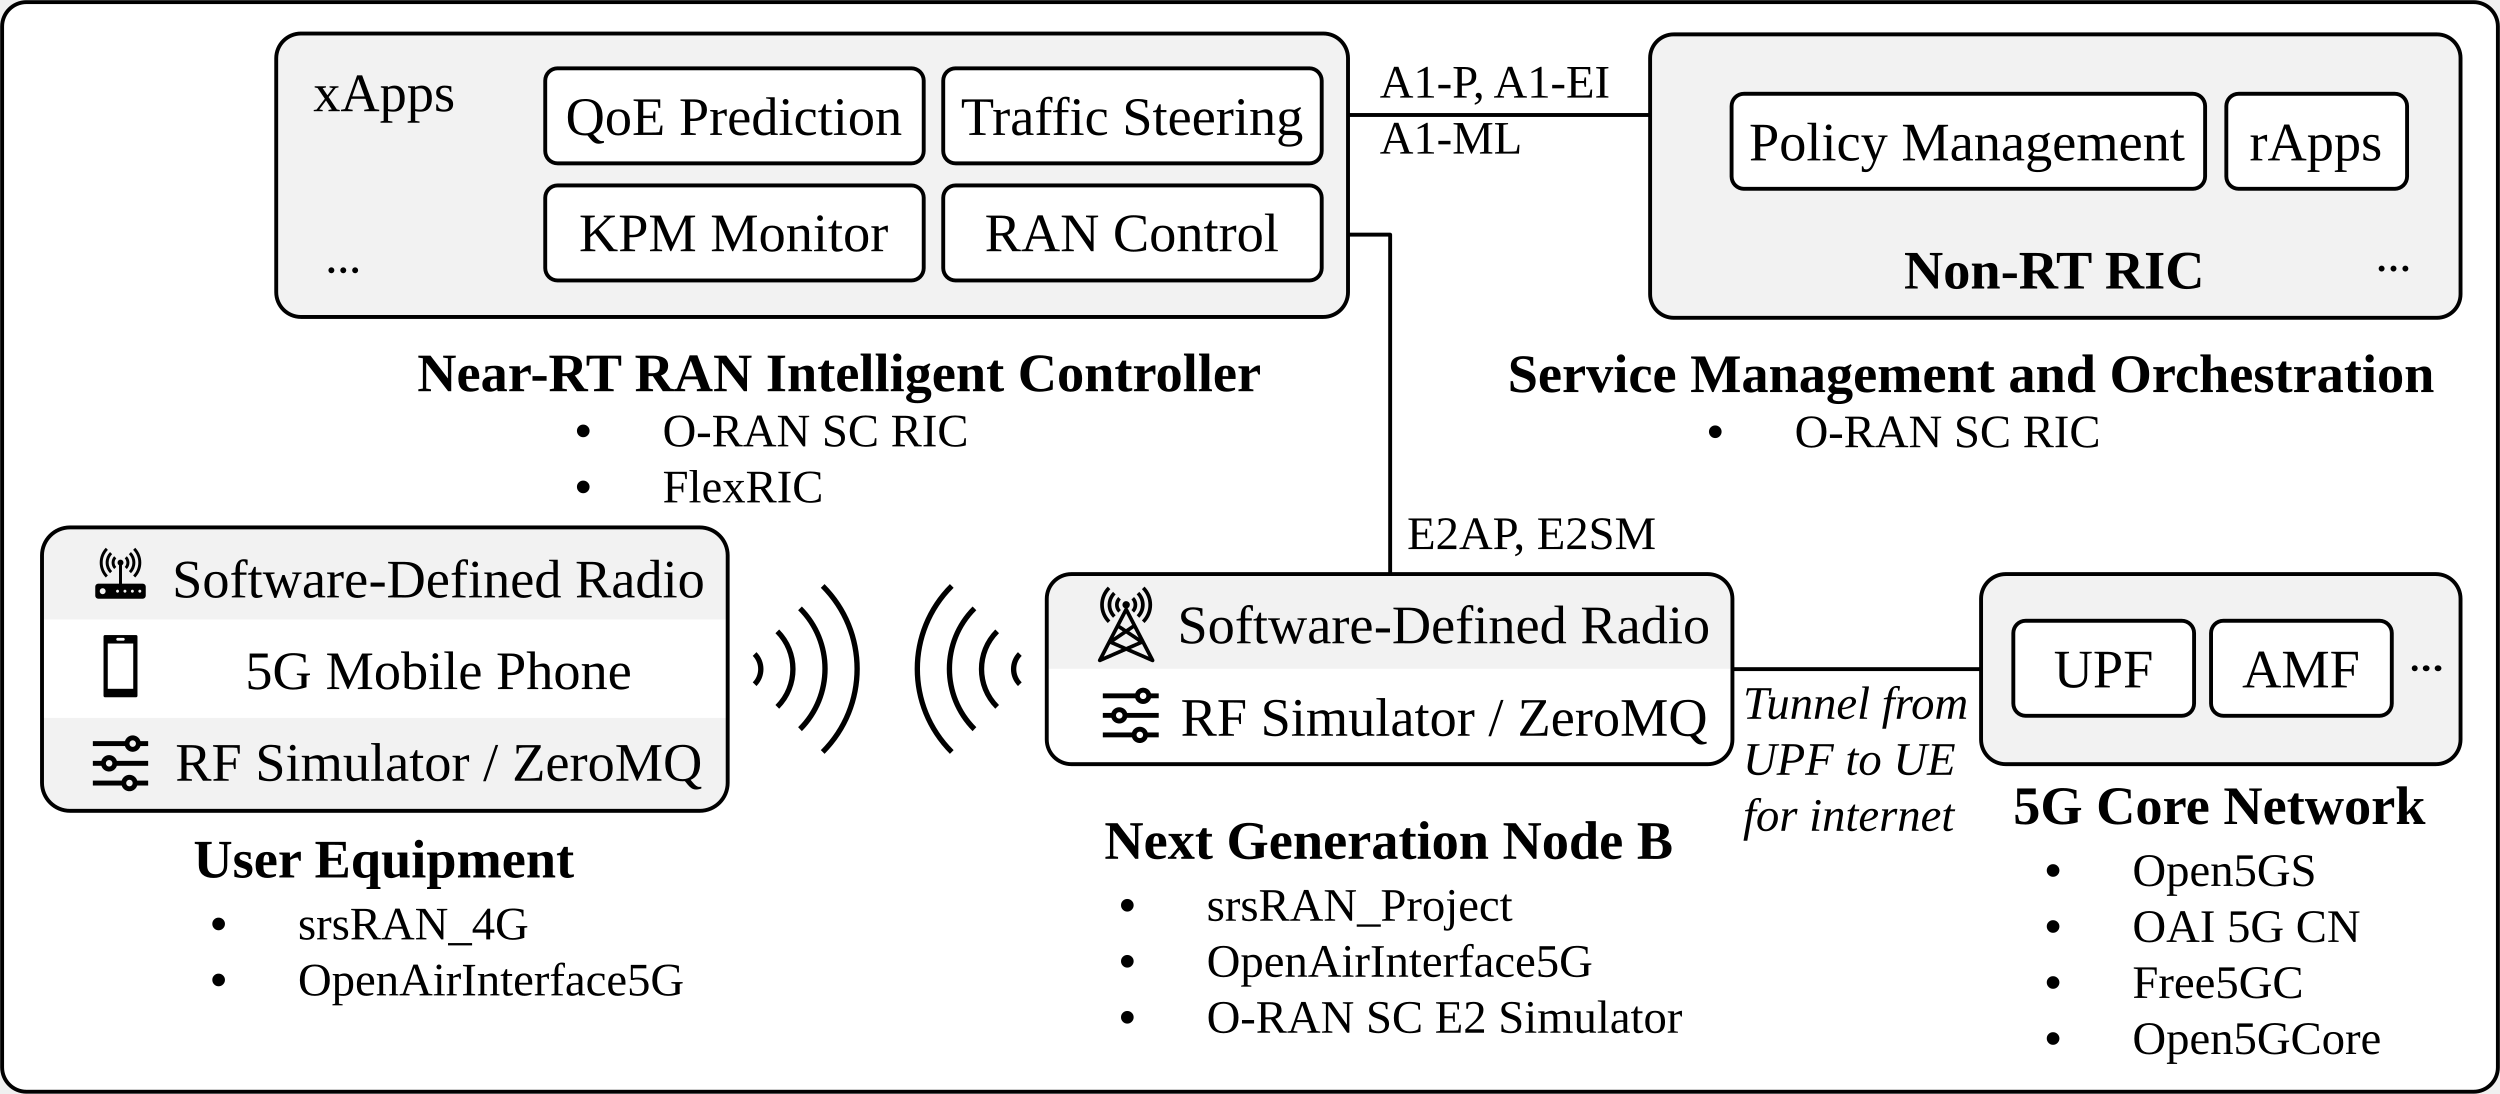
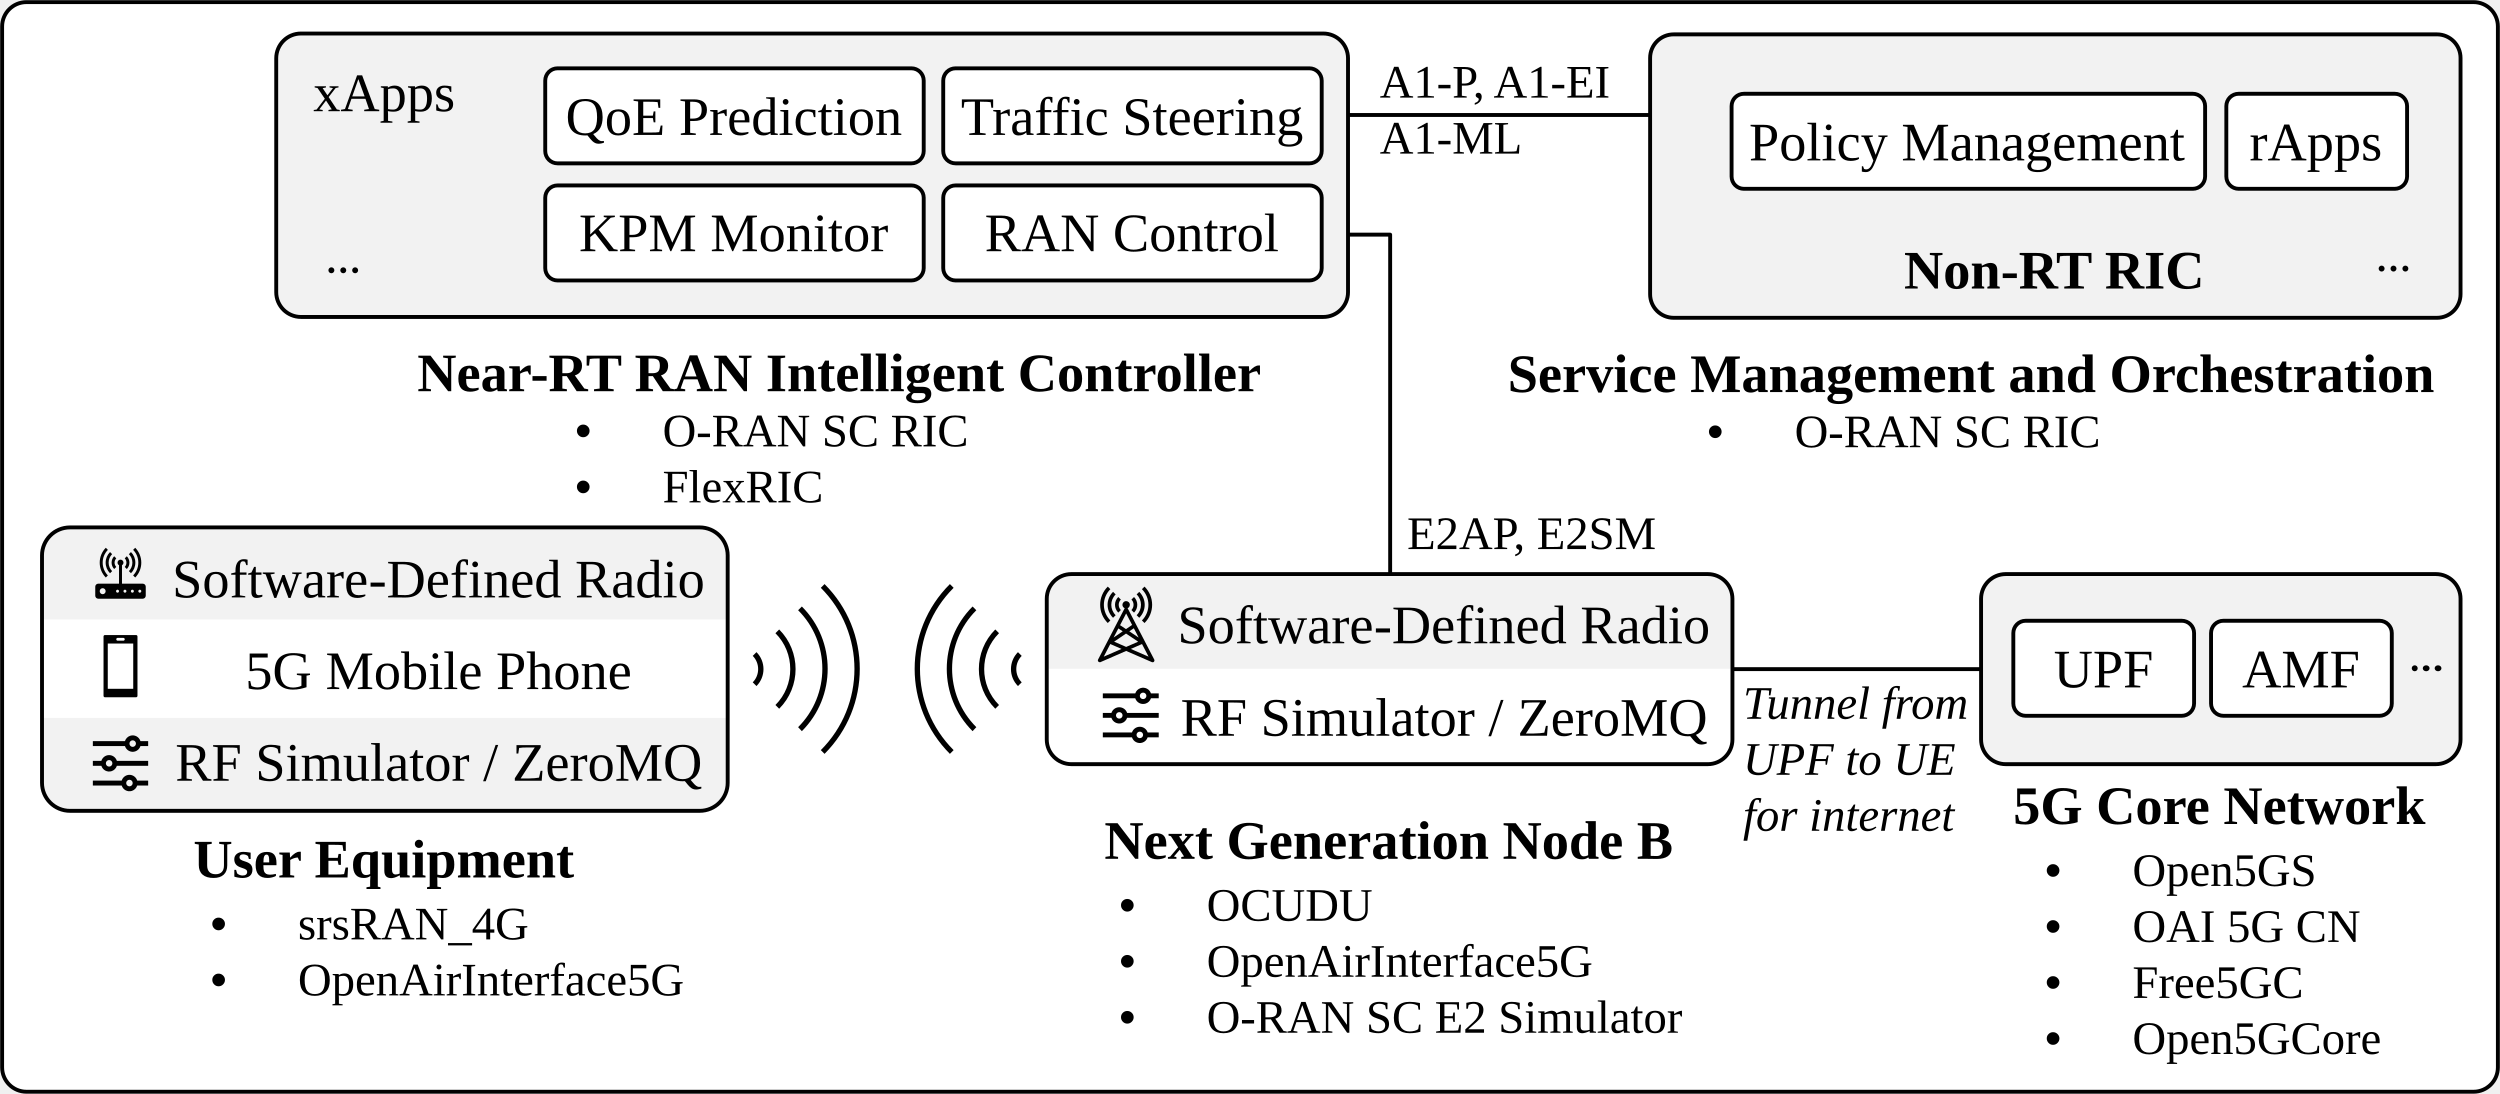
<svg xmlns="http://www.w3.org/2000/svg" width="2946" height="1289" xml:space="preserve" overflow="hidden">
  <g transform="translate(-723 -591)">
    <path d="M725 621.657C725 605.83 737.83 593 753.657 593L3637.34 593C3653.17 593 3666 605.83 3666 621.657L3666 1848.34C3666 1864.17 3653.17 1877 3637.34 1877L753.657 1877C737.83 1877 725 1864.17 725 1848.34Z" fill="#FFFFFF" fill-rule="evenodd" />
    <path d="M2667.5 659.296C2667.5 643.945 2679.94 631.5 2695.3 631.5L3594.7 631.5C3610.06 631.5 3622.5 643.945 3622.5 659.296L3622.5 937.704C3622.5 953.055 3610.06 965.5 3594.7 965.5L2695.3 965.5C2679.94 965.5 2667.5 953.055 2667.5 937.704Z" stroke="#000000" stroke-width="4.583" stroke-miterlimit="8" fill="#F2F2F2" fill-rule="evenodd" />
    <text font-family="Times New Roman,Times New Roman_MSFontService,sans-serif" font-weight="700" font-size="64" transform="matrix(1 0 0 1 2499.7 1053)">Service Management and Orchestration</text>
    <text font-family="Arial,Arial_MSFontService,sans-serif" font-weight="400" font-size="55" transform="matrix(1 0 0 1 2734.66 1118)">•</text>
    <text font-family="Times New Roman,Times New Roman_MSFontService,sans-serif" font-weight="400" font-size="55" transform="matrix(1 0 0 1 2837.79 1118)">O</text>
    <text font-family="Times New Roman,Times New Roman_MSFontService,sans-serif" font-weight="400" font-size="55" transform="matrix(1 0 0 1 2877.32 1118)">-</text>
    <text font-family="Times New Roman,Times New Roman_MSFontService,sans-serif" font-weight="400" font-size="55" transform="matrix(1 0 0 1 2895.65 1118)">RAN SC RIC</text>
    <text font-family="Times New Roman,Times New Roman_MSFontService,sans-serif" font-weight="700" font-size="64" transform="matrix(1 0 0 1 2966.67 931)">Non</text>
    <text font-family="Times New Roman,Times New Roman_MSFontService,sans-serif" font-weight="700" font-size="64" transform="matrix(1 0 0 1 3080.68 931)">-</text>
    <text font-family="Times New Roman,Times New Roman_MSFontService,sans-serif" font-weight="700" font-size="64" transform="matrix(1 0 0 1 3101.88 931)">RT RIC</text>
    <path d="M725.5 622.158C725.5 606.331 738.331 593.5 754.158 593.5L3637.84 593.5C3653.67 593.5 3666.5 606.331 3666.5 622.158L3666.5 1848.84C3666.5 1864.67 3653.67 1877.5 3637.84 1877.5L754.158 1877.5C738.331 1877.5 725.5 1864.67 725.5 1848.84Z" stroke="#000000" stroke-width="4.583" stroke-miterlimit="8" fill="none" fill-rule="evenodd" />
    <text font-family="Times New Roman,Times New Roman_MSFontService,sans-serif" font-weight="700" font-size="64" transform="matrix(1 0 0 1 950.914 1625)">User Equipment</text>
    <path d="M772 1243.62C772 1226.16 786.155 1212 803.617 1212L1548.38 1212C1565.84 1212 1580 1226.16 1580 1243.62L1580 1514.38C1580 1531.84 1565.84 1546 1548.38 1546L803.617 1546C786.155 1546 772 1531.84 772 1514.38Z" fill="#F2F2F2" fill-rule="evenodd" />
    <rect x="772" y="1321" width="808" height="116" fill="#FFFFFF" />
    <path d="M772.5 1245.5C772.5 1227.27 787.273 1212.5 805.496 1212.5L1547.5 1212.5C1565.73 1212.5 1580.5 1227.27 1580.5 1245.5L1580.5 1513.5C1580.5 1531.73 1565.73 1546.5 1547.5 1546.5L805.496 1546.5C787.273 1546.5 772.5 1531.73 772.5 1513.5Z" stroke="#000000" stroke-width="4.583" stroke-miterlimit="8" fill="none" fill-rule="evenodd" />
    <text font-family="Times New Roman,Times New Roman_MSFontService,sans-serif" font-weight="400" font-size="64" transform="matrix(1 0 0 1 929.584 1511)">RF Simulator / </text>
    <text font-family="Times New Roman,Times New Roman_MSFontService,sans-serif" font-weight="400" font-size="64" transform="matrix(1 0 0 1 1326.62 1511)">ZeroMQ</text>
    <text font-family="Times New Roman,Times New Roman_MSFontService,sans-serif" font-weight="400" font-size="64" transform="matrix(1 0 0 1 1012.08 1403)">5G </text>
    <text font-family="Times New Roman,Times New Roman_MSFontService,sans-serif" font-weight="400" font-size="64" transform="matrix(1 0 0 1 1106.62 1403)">Mobile Phone</text>
    <text font-family="Times New Roman,Times New Roman_MSFontService,sans-serif" font-weight="400" font-size="64" transform="matrix(1 0 0 1 925.86 1295)">Software</text>
    <text font-family="Times New Roman,Times New Roman_MSFontService,sans-serif" font-weight="400" font-size="64" transform="matrix(1 0 0 1 1157.32 1295)">-</text>
    <text font-family="Times New Roman,Times New Roman_MSFontService,sans-serif" font-weight="400" font-size="64" transform="matrix(1 0 0 1 1178.52 1295)">Defined Radio</text>
    <g>
      <g>
        <g>
          <path d="M55 66.666 25 66.666 25 13.333 55 13.333 55 66.666ZM36.666 6.667 43.333 6.667C44.25 6.667 45 7.417 45 8.333 45 9.25 44.25 10 43.333 10L36.666 10C35.75 10 35 9.25 35 8.333 35 7.417 35.75 6.667 36.666 6.667ZM58.333 3.333 21.667 3.333C20.75 3.333 20 4.083 20 5L20 75C20 75.916 20.75 76.666 21.667 76.666L58.333 76.666C59.25 76.666 60 75.916 60 75L60 5C60 4.083 59.25 3.333 58.333 3.333Z" transform="matrix(1 0 0 1 825 1336)" />
        </g>
      </g>
    </g>
    <g>
      <g>
        <g>
          <path d="M69.516 20.125C67.928 15.076 62.547 12.271 57.499 13.86 54.512 14.799 52.173 17.139 51.233 20.125L13.417 20.125 13.417 25.875 51.233 25.875C52.822 30.924 58.202 33.729 63.251 32.14 66.237 31.201 68.577 28.861 69.516 25.875L78.583 25.875 78.583 20.125ZM60.375 26.833C58.258 26.833 56.541 25.117 56.541 23 56.541 20.883 58.258 19.167 60.375 19.167 62.492 19.167 64.208 20.883 64.208 23 64.208 25.117 62.492 26.833 60.375 26.833Z" transform="matrix(1 0 0 1.01087 819 1444)" />
          <path d="M56.541 59.416C52.358 59.422 48.66 62.136 47.4 66.125L13.417 66.125 13.417 71.875 47.4 71.875C48.988 76.924 54.369 79.729 59.418 78.14 62.404 77.201 64.743 74.861 65.683 71.875L78.583 71.875 78.583 66.125 65.683 66.125C64.423 62.136 60.725 59.422 56.541 59.416ZM56.541 72.833C54.425 72.833 52.708 71.117 52.708 69 52.708 66.883 54.425 65.166 56.541 65.166 58.659 65.166 60.375 66.883 60.375 69 60.375 71.117 58.659 72.833 56.541 72.833Z" transform="matrix(1 0 0 1.01087 819 1444)" />
          <path d="M32.583 36.417C28.4 36.422 24.702 39.136 23.442 43.125L13.417 43.125 13.417 48.875 23.442 48.875C25.03 53.924 30.411 56.729 35.459 55.14 38.446 54.201 40.785 51.861 41.725 48.875L78.583 48.875 78.583 43.125 41.725 43.125C40.465 39.136 36.767 36.422 32.583 36.417ZM32.583 49.833C30.466 49.833 28.75 48.117 28.75 46 28.75 43.883 30.466 42.167 32.583 42.167 34.7 42.167 36.417 43.883 36.417 46 36.417 48.117 34.7 49.833 32.583 49.833Z" transform="matrix(1 0 0 1.01087 819 1444)" />
        </g>
      </g>
    </g>
    <g>
      <g>
        <g>
          <path d="M34.563 37.1 37.013 34.65C35.788 33.338 35 31.588 35 29.663 35 27.738 35.788 25.988 37.013 24.675L34.563 22.225C32.638 24.15 31.5 26.775 31.5 29.663 31.5 32.55 32.638 35.175 34.563 37.1Z" transform="matrix(1 0 0 1.0119 823 1224)" />
          <path d="M29.663 42 32.113 39.55C29.575 37.013 28 33.513 28 29.663 28 25.813 29.575 22.313 32.113 19.775L29.663 17.325C26.425 20.475 24.5 24.85 24.5 29.663 24.5 34.475 26.425 38.85 29.663 42Z" transform="matrix(1 0 0 1.0119 823 1224)" />
          <path d="M27.125 44.538C23.363 40.775 21 35.525 21 29.663 21 23.8 23.363 18.638 27.125 14.787L24.675 12.338C20.213 16.8 17.5 22.925 17.5 29.663 17.5 36.4 20.213 42.525 24.675 46.988L27.125 44.538Z" transform="matrix(1 0 0 1.0119 823 1224)" />
          <path d="M49.438 37.1C51.363 35.175 52.5 32.55 52.5 29.663 52.5 26.775 51.363 24.15 49.438 22.225L46.988 24.675C48.213 25.9 49 27.65 49 29.663 49 31.675 48.213 33.338 46.988 34.65L49.438 37.1Z" transform="matrix(1 0 0 1.0119 823 1224)" />
          <path d="M51.888 39.55 54.338 42C57.575 38.85 59.5 34.475 59.5 29.663 59.5 24.85 57.575 20.475 54.338 17.325L51.888 19.775C54.425 22.313 56 25.813 56 29.663 56 33.513 54.425 37.013 51.888 39.55Z" transform="matrix(1 0 0 1.0119 823 1224)" />
          <path d="M56.875 44.538 59.325 46.988C63.788 42.525 66.5 36.4 66.5 29.663 66.5 22.925 63.788 16.8 59.325 12.338L56.875 14.787C60.638 18.55 63 23.8 63 29.663 63 35.525 60.638 40.688 56.875 44.538Z" transform="matrix(1 0 0 1.0119 823 1224)" />
          <path d="M64.75 64.663C63.788 64.663 63 63.875 63 62.913 63 61.95 63.788 61.163 64.75 61.163 65.713 61.163 66.5 61.95 66.5 62.913 66.5 63.875 65.713 64.663 64.75 64.663ZM56 64.663C55.038 64.663 54.25 63.875 54.25 62.913 54.25 61.95 55.038 61.163 56 61.163 56.963 61.163 57.75 61.95 57.75 62.913 57.75 63.875 56.963 64.663 56 64.663ZM47.25 64.663C46.288 64.663 45.5 63.875 45.5 62.913 45.5 61.95 46.288 61.163 47.25 61.163 48.213 61.163 49 61.95 49 62.913 49 63.875 48.213 64.663 47.25 64.663ZM38.5 64.663C37.538 64.663 36.75 63.875 36.75 62.913 36.75 61.95 37.538 61.163 38.5 61.163 39.463 61.163 40.25 61.95 40.25 62.913 40.25 63.875 39.463 64.663 38.5 64.663ZM21 66.413C19.075 66.413 17.5 64.838 17.5 62.913 17.5 60.988 19.075 59.413 21 59.413 22.925 59.413 24.5 60.988 24.5 62.913 24.5 64.838 22.925 66.413 21 66.413ZM68.25 54.163 43.75 54.163 43.75 32.638C44.8 32.025 45.5 30.888 45.5 29.663 45.5 27.738 43.925 26.163 42 26.163 40.075 26.163 38.5 27.738 38.5 29.663 38.5 30.975 39.2 32.113 40.25 32.638L40.25 54.163 15.75 54.163C13.825 54.163 12.25 55.738 12.25 57.663L12.25 68.163C12.25 70.088 13.825 71.663 15.75 71.663L68.25 71.663C70.175 71.663 71.75 70.088 71.75 68.163L71.75 57.663C71.75 55.738 70.175 54.163 68.25 54.163Z" transform="matrix(1 0 0 1.0119 823 1224)" />
        </g>
      </g>
    </g>
    <g>
      <g>
        <g>
          <path d="M55.681 132.754C108.531 79.904 194.098 79.904 246.948 132.754L251.352 128.35C195.985 72.983 106.329 72.983 51.277 128.35L55.681 132.754Z" transform="matrix(6.12324e-17 1 -1 6.12323e-17 1823 1228)" />
          <path d="M224.612 155.089C184.031 114.508 118.283 114.508 77.702 155.089L82.106 159.494C120.171 121.429 181.829 121.429 219.894 159.494L224.612 155.089Z" transform="matrix(6.12324e-17 1 -1 6.12323e-17 1823 1228)" />
          <path d="M109.16 186.233C132.439 162.954 170.504 162.954 193.783 186.233L198.187 181.829C172.392 156.033 130.552 156.033 104.756 181.829L109.16 186.233Z" transform="matrix(6.12324e-17 1 -1 6.12323e-17 1823 1228)" />
          <path d="M135.9 212.973C144.394 204.479 158.55 204.479 167.044 212.973L171.448 208.569C160.437 197.558 142.506 197.558 131.496 208.569L135.9 212.973Z" transform="matrix(6.12324e-17 1 -1 6.12323e-17 1823 1228)" />
        </g>
      </g>
    </g>
    <text font-family="Arial,Arial_MSFontService,sans-serif" font-weight="400" font-size="55" transform="matrix(1 0 0 1 971.009 1698)">•</text>
    <text font-family="Times New Roman,Times New Roman_MSFontService,sans-serif" font-weight="400" font-size="55" transform="matrix(1 0 0 1 1074.13 1698)">srsRAN_4G</text>
    <text font-family="Arial,Arial_MSFontService,sans-serif" font-weight="400" font-size="55" transform="matrix(1 0 0 1 971.009 1764)">•</text>
    <text font-family="Times New Roman,Times New Roman_MSFontService,sans-serif" font-weight="400" font-size="55" transform="matrix(1 0 0 1 1074.13 1764)">OpenAirInterface5G</text>
    <text font-family="Times New Roman,Times New Roman_MSFontService,sans-serif" font-weight="700" font-size="64" transform="matrix(1 0 0 1 2024.4 1603)">Next Generation Node B</text>
    <g>
      <g>
        <g>
          <path d="M55.681 132.754C108.531 79.904 194.098 79.904 246.948 132.754L251.352 128.35C195.986 72.983 106.329 72.983 51.277 128.35L55.681 132.754Z" transform="matrix(1.83697e-16 1 1 -1.83697e-16 1714 1228)" />
          <path d="M224.613 155.09C184.031 114.508 118.283 114.508 77.702 155.09L82.106 159.494C120.171 121.429 181.829 121.429 219.894 159.494L224.613 155.09Z" transform="matrix(1.83697e-16 1 1 -1.83697e-16 1714 1228)" />
          <path d="M109.16 186.233C132.44 162.954 170.504 162.954 193.783 186.233L198.188 181.829C172.392 156.033 130.552 156.033 104.756 181.829L109.16 186.233Z" transform="matrix(1.83697e-16 1 1 -1.83697e-16 1714 1228)" />
          <path d="M135.9 212.973C144.394 204.479 158.55 204.479 167.044 212.973L171.448 208.569C160.438 197.558 142.506 197.558 131.496 208.569L135.9 212.973Z" transform="matrix(1.83697e-16 1 1 -1.83697e-16 1714 1228)" />
        </g>
      </g>
    </g>
    <path d="M1956 1296.06C1956 1280.01 1969.01 1267 1985.06 1267L2734.94 1267C2750.99 1267 2764 1280.01 2764 1296.06L2764 1461.94C2764 1477.99 2750.99 1491 2734.94 1491L1985.06 1491C1969.01 1491 1956 1477.99 1956 1461.94Z" fill="#F2F2F2" fill-rule="evenodd" />
    <path d="M31.828 0 775.172 0C792.75-6.42139e-15 807 14.25 807 31.828L807 111 0 111 0 31.828C-6.42137e-15 14.25 14.25 0 31.828 0Z" fill="#FFFFFF" fill-rule="evenodd" transform="matrix(1 0 0 -1 1957 1490)" />
    <path d="M1956.5 1296.56C1956.5 1280.51 1969.51 1267.5 1985.56 1267.5L2735.44 1267.5C2751.49 1267.5 2764.5 1280.51 2764.5 1296.56L2764.5 1462.44C2764.5 1478.49 2751.49 1491.5 2735.44 1491.5L1985.56 1491.5C1969.51 1491.5 1956.5 1478.49 1956.5 1462.44Z" stroke="#000000" stroke-width="4.583" stroke-miterlimit="8" fill="none" fill-rule="evenodd" />
    <text font-family="Times New Roman,Times New Roman_MSFontService,sans-serif" font-weight="400" font-size="64" transform="matrix(1 0 0 1 2110.51 1349)">Software</text>
    <text font-family="Times New Roman,Times New Roman_MSFontService,sans-serif" font-weight="400" font-size="64" transform="matrix(1 0 0 1 2341.96 1349)">-</text>
    <text font-family="Times New Roman,Times New Roman_MSFontService,sans-serif" font-weight="400" font-size="64" transform="matrix(1 0 0 1 2363.16 1349)">Defined Radio</text>
    <g>
      <g>
        <g>
          <path d="M43.333 37.917 46.367 34.883C43.043 31.438 43.043 25.979 46.367 22.533L43.333 19.5C38.277 24.598 38.277 32.819 43.333 37.917Z" transform="matrix(1.00962 0 0 1 1997 1275)" />
          <path d="M37.267 43.983 40.3 40.95C33.539 34.232 33.504 23.305 40.222 16.544 40.248 16.518 40.274 16.492 40.3 16.467L37.267 13.433C28.831 21.75 28.734 35.331 37.051 43.767 37.122 43.84 37.194 43.912 37.267 43.983Z" transform="matrix(1.00962 0 0 1 1997 1275)" />
          <path d="M34.125 47.125C24.012 36.93 24.012 20.487 34.125 10.292L31.092 7.258C19.245 19.104 19.244 38.31 31.09 50.156 31.09 50.157 31.091 50.158 31.092 50.158Z" transform="matrix(1.00962 0 0 1 1997 1275)" />
          <path d="M61.75 37.917C66.806 32.819 66.806 24.598 61.75 19.5L58.717 22.533C60.337 24.178 61.233 26.4 61.208 28.708 61.212 31.012 60.319 33.227 58.717 34.883Z" transform="matrix(1.00962 0 0 1 1997 1275)" />
          <path d="M64.783 40.95 67.817 43.983C76.253 35.666 76.35 22.085 68.033 13.649 67.961 13.577 67.889 13.505 67.817 13.433L64.783 16.467C71.544 23.185 71.579 34.111 64.861 40.872 64.835 40.898 64.809 40.924 64.783 40.95Z" transform="matrix(1.00962 0 0 1 1997 1275)" />
          <path d="M70.958 47.125 73.992 50.158C85.838 38.313 85.839 19.107 73.994 7.261 73.993 7.26 73.993 7.259 73.992 7.258L70.958 10.292C81.071 20.487 81.071 36.93 70.958 47.125Z" transform="matrix(1.00962 0 0 1 1997 1275)" />
          <path d="M85.584 93.936 85.584 93.936C85.55 93.744 85.488 93.557 85.399 93.383 85.399 93.383 85.399 93.383 85.399 93.319L54.524 33.193C54.43 33.017 54.31 32.856 54.167 32.717 56.385 31.819 57.456 29.293 56.559 27.075 55.661 24.856 53.135 23.785 50.917 24.683 48.698 25.58 47.627 28.106 48.525 30.325 48.965 31.413 49.828 32.276 50.917 32.717 50.801 32.844 50.703 32.986 50.624 33.139L19.749 93.264C19.749 93.264 19.749 93.264 19.749 93.329 19.66 93.503 19.598 93.689 19.565 93.882L19.565 93.882C19.538 94.061 19.538 94.244 19.565 94.424 19.565 94.424 19.565 94.51 19.565 94.553 19.595 94.729 19.645 94.9 19.717 95.063 19.717 95.063 19.717 95.063 19.717 95.063 19.717 95.063 19.825 95.214 19.868 95.301 19.934 95.41 20.007 95.515 20.085 95.615L20.085 95.615C20.14 95.662 20.198 95.705 20.258 95.745 20.352 95.834 20.453 95.914 20.562 95.984 20.646 96.028 20.733 96.067 20.822 96.103L21.147 96.222 21.428 96.222 21.667 96.417 21.818 96.417 21.959 96.417C22.158 96.398 22.352 96.347 22.533 96.265L52.563 83.059 82.55 96.233C82.822 96.357 83.118 96.419 83.417 96.417L83.417 96.417C83.596 96.414 83.775 96.388 83.948 96.341L84.099 96.341C84.237 96.289 84.371 96.227 84.5 96.157L84.598 96.092C84.739 96.002 84.87 95.897 84.988 95.778L84.988 95.778C85.072 95.672 85.148 95.559 85.215 95.442 85.262 95.372 85.306 95.3 85.345 95.225 85.345 95.225 85.345 95.225 85.345 95.225 85.418 95.059 85.469 94.884 85.497 94.705 85.497 94.705 85.497 94.629 85.497 94.586 85.565 94.376 85.594 94.156 85.584 93.936ZM67.167 67.34 56.225 59.941 61.501 56.333ZM52.542 38.87 59.508 52.423 52.379 57.33 45.879 52.997C45.738 52.898 45.585 52.818 45.424 52.758ZM43.463 56.539 48.544 59.973 37.917 67.264ZM26.379 89.819 34.028 74.913 47.168 80.687ZM38.502 72.15 52.401 62.584 66.571 72.172 52.563 78.325ZM75.335 88.335 57.948 80.698 71.067 74.934 78.704 89.808Z" transform="matrix(1.00962 0 0 1 1997 1275)" />
        </g>
      </g>
    </g>
    <text font-family="Times New Roman,Times New Roman_MSFontService,sans-serif" font-weight="400" font-size="64" transform="matrix(1 0 0 1 2114.23 1458)">RF Simulator / </text>
    <text font-family="Times New Roman,Times New Roman_MSFontService,sans-serif" font-weight="400" font-size="64" transform="matrix(1 0 0 1 2511.26 1458)">ZeroMQ</text>
    <g>
      <g>
        <g>
          <path d="M69.516 20.125C67.928 15.076 62.547 12.271 57.499 13.86 54.512 14.799 52.173 17.139 51.233 20.125L13.417 20.125 13.417 25.875 51.233 25.875C52.822 30.924 58.202 33.729 63.251 32.14 66.237 31.201 68.577 28.861 69.516 25.875L78.583 25.875 78.583 20.125ZM60.375 26.833C58.258 26.833 56.541 25.117 56.541 23 56.541 20.883 58.258 19.167 60.375 19.167 62.492 19.167 64.208 20.883 64.208 23 64.208 25.117 62.492 26.833 60.375 26.833Z" transform="matrix(1.01087 0 0 1 2009 1388)" />
          <path d="M56.541 59.416C52.358 59.422 48.66 62.136 47.4 66.125L13.417 66.125 13.417 71.875 47.4 71.875C48.988 76.924 54.369 79.729 59.418 78.14 62.404 77.201 64.743 74.861 65.683 71.875L78.583 71.875 78.583 66.125 65.683 66.125C64.423 62.136 60.725 59.422 56.541 59.416ZM56.541 72.833C54.425 72.833 52.708 71.117 52.708 69 52.708 66.883 54.425 65.166 56.541 65.166 58.659 65.166 60.375 66.883 60.375 69 60.375 71.117 58.659 72.833 56.541 72.833Z" transform="matrix(1.01087 0 0 1 2009 1388)" />
          <path d="M32.583 36.417C28.4 36.422 24.702 39.136 23.442 43.125L13.417 43.125 13.417 48.875 23.442 48.875C25.03 53.924 30.411 56.729 35.459 55.14 38.446 54.201 40.785 51.861 41.725 48.875L78.583 48.875 78.583 43.125 41.725 43.125C40.465 39.136 36.767 36.422 32.583 36.417ZM32.583 49.833C30.466 49.833 28.75 48.117 28.75 46 28.75 43.883 30.466 42.167 32.583 42.167 34.7 42.167 36.417 43.883 36.417 46 36.417 48.117 34.7 49.833 32.583 49.833Z" transform="matrix(1.01087 0 0 1 2009 1388)" />
        </g>
      </g>
    </g>
    <text font-family="Arial,Arial_MSFontService,sans-serif" font-weight="400" font-size="55" transform="matrix(1 0 0 1 2041.82 1676)">•</text>
-     <text font-family="Times New Roman,Times New Roman_MSFontService,sans-serif" font-weight="400" font-size="55" transform="matrix(1 0 0 1 2144.95 1676)">srsRAN_Project</text>
+     <text font-family="Times New Roman,Times New Roman_MSFontService,sans-serif" font-weight="400" font-size="55" transform="matrix(1 0 0 1 2144.95 1676)">OCUDU</text>
    <text font-family="Arial,Arial_MSFontService,sans-serif" font-weight="400" font-size="55" transform="matrix(1 0 0 1 2041.82 1742)">•</text>
    <text font-family="Times New Roman,Times New Roman_MSFontService,sans-serif" font-weight="400" font-size="55" transform="matrix(1 0 0 1 2144.95 1742)">OpenAirInterface5G</text>
    <text font-family="Arial,Arial_MSFontService,sans-serif" font-weight="400" font-size="55" transform="matrix(1 0 0 1 2041.82 1808)">•</text>
    <text font-family="Times New Roman,Times New Roman_MSFontService,sans-serif" font-weight="400" font-size="55" transform="matrix(1 0 0 1 2144.95 1808)">O</text>
    <text font-family="Times New Roman,Times New Roman_MSFontService,sans-serif" font-weight="400" font-size="55" transform="matrix(1 0 0 1 2184.48 1808)">-</text>
    <text font-family="Times New Roman,Times New Roman_MSFontService,sans-serif" font-weight="400" font-size="55" transform="matrix(1 0 0 1 2202.81 1808)">RAN SC E2 Simulator</text>
    <path d="M3057 1296.06C3057 1280.01 3070.01 1267 3086.06 1267L3592.94 1267C3608.99 1267 3622 1280.01 3622 1296.06L3622 1461.94C3622 1477.99 3608.99 1491 3592.94 1491L3086.06 1491C3070.01 1491 3057 1477.99 3057 1461.94Z" fill="#F2F2F2" fill-rule="evenodd" />
    <path d="M0 0 398.877 0 398.877 59.656" stroke="#000000" stroke-width="4.583" stroke-linejoin="round" stroke-miterlimit="10" fill="none" fill-rule="evenodd" transform="matrix(-1.83697e-16 -1 -1 1.83697e-16 2361.16 1266.38)" />
    <path d="M1048.5 659.672C1048.5 643.561 1061.56 630.5 1077.67 630.5L2282.33 630.5C2298.44 630.5 2311.5 643.561 2311.5 659.672L2311.5 935.328C2311.5 951.439 2298.44 964.5 2282.33 964.5L1077.67 964.5C1061.56 964.5 1048.5 951.439 1048.5 935.328Z" stroke="#000000" stroke-width="4.583" stroke-miterlimit="8" fill="#F2F2F2" fill-rule="evenodd" />
    <text font-family="Times New Roman,Times New Roman_MSFontService,sans-serif" font-weight="700" font-size="64" transform="matrix(1 0 0 1 1214.73 1052)">Near</text>
    <text font-family="Times New Roman,Times New Roman_MSFontService,sans-serif" font-weight="700" font-size="64" transform="matrix(1 0 0 1 1348.13 1052)">-</text>
    <text font-family="Times New Roman,Times New Roman_MSFontService,sans-serif" font-weight="700" font-size="64" transform="matrix(1 0 0 1 1369.33 1052)">RT RAN Intelligent Controller</text>
    <text font-family="Arial,Arial_MSFontService,sans-serif" font-weight="400" font-size="55" transform="matrix(1 0 0 1 1400.68 1117)">•</text>
    <text font-family="Times New Roman,Times New Roman_MSFontService,sans-serif" font-weight="400" font-size="55" transform="matrix(1 0 0 1 1503.8 1117)">O</text>
    <text font-family="Times New Roman,Times New Roman_MSFontService,sans-serif" font-weight="400" font-size="55" transform="matrix(1 0 0 1 1543.34 1117)">-</text>
    <text font-family="Times New Roman,Times New Roman_MSFontService,sans-serif" font-weight="400" font-size="55" transform="matrix(1 0 0 1 1561.67 1117)">RAN SC RIC</text>
    <text font-family="Arial,Arial_MSFontService,sans-serif" font-weight="400" font-size="55" transform="matrix(1 0 0 1 1400.68 1183)">•</text>
    <text font-family="Times New Roman,Times New Roman_MSFontService,sans-serif" font-weight="400" font-size="55" transform="matrix(1 0 0 1 1503.8 1183)">FlexRIC</text>
    <path d="M2311.5 726.5 2666.97 726.5" stroke="#000000" stroke-width="4.583" stroke-miterlimit="8" fill="none" fill-rule="evenodd" />
    <path d="M1365.5 824.031C1365.5 816.006 1372.01 809.5 1380.03 809.5L1796.97 809.5C1804.99 809.5 1811.5 816.006 1811.5 824.031L1811.5 906.969C1811.5 914.994 1804.99 921.5 1796.97 921.5L1380.03 921.5C1372.01 921.5 1365.5 914.994 1365.5 906.969Z" stroke="#000000" stroke-width="4.583" stroke-miterlimit="8" fill="#FFFFFF" fill-rule="evenodd" />
    <text font-family="Times New Roman,Times New Roman_MSFontService,sans-serif" font-weight="400" font-size="64" transform="matrix(1 0 0 1 1405.28 887)">KPM Monitor</text>
    <path d="M1834.5 686.031C1834.5 678.006 1841.01 671.5 1849.03 671.5L2265.97 671.5C2273.99 671.5 2280.5 678.006 2280.5 686.031L2280.5 768.969C2280.5 776.994 2273.99 783.5 2265.97 783.5L1849.03 783.5C1841.01 783.5 1834.5 776.994 1834.5 768.969Z" stroke="#000000" stroke-width="4.583" stroke-miterlimit="8" fill="#FFFFFF" fill-rule="evenodd" />
    <text font-family="Times New Roman,Times New Roman_MSFontService,sans-serif" font-weight="400" font-size="64" transform="matrix(1 0 0 1 1855.3 750)">Traffic Steering</text>
    <path d="M1365.5 686.031C1365.5 678.006 1372.01 671.5 1380.03 671.5L1796.97 671.5C1804.99 671.5 1811.5 678.006 1811.5 686.031L1811.5 768.969C1811.5 776.994 1804.99 783.5 1796.97 783.5L1380.03 783.5C1372.01 783.5 1365.5 776.994 1365.5 768.969Z" stroke="#000000" stroke-width="4.583" stroke-miterlimit="8" fill="#FFFFFF" fill-rule="evenodd" />
    <text font-family="Times New Roman,Times New Roman_MSFontService,sans-serif" font-weight="400" font-size="64" transform="matrix(1 0 0 1 1389.53 750)">QoE</text>
    <text font-family="Times New Roman,Times New Roman_MSFontService,sans-serif" font-weight="400" font-size="64" transform="matrix(1 0 0 1 1523.02 750)">Prediction</text>
    <path d="M1834.5 824.031C1834.5 816.006 1841.01 809.5 1849.03 809.5L2265.97 809.5C2273.99 809.5 2280.5 816.006 2280.5 824.031L2280.5 906.969C2280.5 914.994 2273.99 921.5 2265.97 921.5L1849.03 921.5C1841.01 921.5 1834.5 914.994 1834.5 906.969Z" stroke="#000000" stroke-width="4.583" stroke-miterlimit="8" fill="#FFFFFF" fill-rule="evenodd" />
    <text font-family="Times New Roman,Times New Roman_MSFontService,sans-serif" font-weight="400" font-size="64" transform="matrix(1 0 0 1 1883.38 887)">RAN Control</text>
    <path d="M3346.5 716.031C3346.5 708.006 3353.01 701.5 3361.03 701.5L3544.97 701.5C3552.99 701.5 3559.5 708.006 3559.5 716.031L3559.5 798.969C3559.5 806.995 3552.99 813.5 3544.97 813.5L3361.03 813.5C3353.01 813.5 3346.5 806.995 3346.5 798.969Z" stroke="#000000" stroke-width="4.583" stroke-miterlimit="8" fill="#FFFFFF" fill-rule="evenodd" />
    <text font-family="Times New Roman,Times New Roman_MSFontService,sans-serif" font-weight="400" font-size="64" transform="matrix(1 0 0 1 3373.75 780)">rApps</text>
    <path d="M2763.5 716.031C2763.5 708.006 2770.01 701.5 2778.03 701.5L3306.97 701.5C3314.99 701.5 3321.5 708.006 3321.5 716.031L3321.5 798.969C3321.5 806.994 3314.99 813.5 3306.97 813.5L2778.03 813.5C2770.01 813.5 2763.5 806.994 2763.5 798.969Z" stroke="#000000" stroke-width="4.583" stroke-miterlimit="8" fill="#FFFFFF" fill-rule="evenodd" />
    <text font-family="Times New Roman,Times New Roman_MSFontService,sans-serif" font-weight="400" font-size="64" transform="matrix(1 0 0 1 2784.03 780)">Policy Management</text>
    <text font-family="Times New Roman,Times New Roman_MSFontService,sans-serif" font-weight="400" font-size="64" transform="matrix(1 0 0 1 1092.15 722)">xApps</text>
    <path d="M0 3.5C-8.91223e-16 1.567 1.567 0 3.5 0 5.433 -8.91177e-16 7 1.567 7 3.5 7 5.433 5.433 7 3.5 7 1.567 7-1.33683e-15 5.433 0 3.5Z" fill-rule="evenodd" transform="matrix(1 0 0 -1 3526 911)" />
    <path d="M0 3.5C-8.91223e-16 1.567 1.567 0 3.5 0 5.433 -8.91177e-16 7 1.567 7 3.5 7 5.433 5.433 7 3.5 7 1.567 7-1.33683e-15 5.433 0 3.5Z" fill-rule="evenodd" transform="matrix(1 0 0 -1 3540 911)" />
    <path d="M0 3.5C-8.91177e-16 1.567 1.567 0 3.5 0 5.433 -8.91177e-16 7 1.567 7 3.5 7 5.433 5.433 7 3.5 7 1.567 7-1.33677e-15 5.433 0 3.5Z" fill-rule="evenodd" transform="matrix(1 0 0 -1 3554 911)" />
    <path d="M0 3.5C-8.91177e-16 1.567 1.567 0 3.5 0 5.433 -8.91177e-16 7 1.567 7 3.5 7 5.433 5.433 7 3.5 7 1.567 7-1.33677e-15 5.433 0 3.5Z" fill-rule="evenodd" transform="matrix(1 0 0 -1 1110 913)" />
    <path d="M0 3.5C-8.91177e-16 1.567 1.567 0 3.5 0 5.433 -8.91177e-16 7 1.567 7 3.5 7 5.433 5.433 7 3.5 7 1.567 7-1.33677e-15 5.433 0 3.5Z" fill-rule="evenodd" transform="matrix(1 0 0 -1 1124 913)" />
    <path d="M0 3.5C-8.91177e-16 1.567 1.567 0 3.5 0 5.433 -8.91177e-16 7 1.567 7 3.5 7 5.433 5.433 7 3.5 7 1.567 7-1.33677e-15 5.433 0 3.5Z" fill-rule="evenodd" transform="matrix(1 0 0 -1 1138 913)" />
    <text font-family="Times New Roman,Times New Roman_MSFontService,sans-serif" font-style="italic" font-weight="400" font-size="55" transform="matrix(1 0 0 1 2776.94 1438)">Tunnel from </text>
    <text font-family="Times New Roman,Times New Roman_MSFontService,sans-serif" font-style="italic" font-weight="400" font-size="55" transform="matrix(1 0 0 1 2776.94 1504)">UPF to UE</text>
    <text font-family="Times New Roman,Times New Roman_MSFontService,sans-serif" font-style="italic" font-weight="400" font-size="55" transform="matrix(1 0 0 1 2776.94 1570)">for internet</text>
    <path d="M2764.5 1379.5 3057.07 1379.5" stroke="#000000" stroke-width="4.583" stroke-miterlimit="8" fill="none" fill-rule="evenodd" />
    <path d="M3057.5 1296.56C3057.5 1280.51 3070.51 1267.5 3086.56 1267.5L3593.44 1267.5C3609.49 1267.5 3622.5 1280.51 3622.5 1296.56L3622.5 1462.44C3622.5 1478.49 3609.49 1491.5 3593.44 1491.5L3086.56 1491.5C3070.51 1491.5 3057.5 1478.49 3057.5 1462.44Z" stroke="#000000" stroke-width="4.583" stroke-miterlimit="8" fill="none" fill-rule="evenodd" />
    <path d="M0 3.5C-8.91177e-16 1.567 1.567 0 3.5 0 5.433 -8.91177e-16 7 1.567 7 3.5 7 5.433 5.433 7 3.5 7 1.567 7-1.33677e-15 5.433 0 3.5Z" fill-rule="evenodd" transform="matrix(1 0 0 -1 3565 1382)" />
    <path d="M0 3.5C-1.01849e-15 1.567 1.791 0 4 0 6.209 -8.91177e-16 8 1.567 8 3.5 8 5.433 6.209 7 4 7 1.791 7-1.52774e-15 5.433 0 3.5Z" fill-rule="evenodd" transform="matrix(1 0 0 -1 3578 1382)" />
    <path d="M0 3.5C-1.01854e-15 1.567 1.791 0 4 0 6.209 -8.91177e-16 8 1.567 8 3.5 8 5.433 6.209 7 4 7 1.791 7-1.52781e-15 5.433 0 3.5Z" fill-rule="evenodd" transform="matrix(1 0 0 -1 3592 1382)" />
    <path d="M3095.5 1337.03C3095.5 1329.01 3102.01 1322.5 3110.03 1322.5L3293.97 1322.5C3301.99 1322.5 3308.5 1329.01 3308.5 1337.03L3308.5 1419.97C3308.5 1427.99 3301.99 1434.5 3293.97 1434.5L3110.03 1434.5C3102.01 1434.5 3095.5 1427.99 3095.5 1419.97Z" stroke="#000000" stroke-width="4.583" stroke-miterlimit="8" fill="#FFFFFF" fill-rule="evenodd" />
    <text font-family="Times New Roman,Times New Roman_MSFontService,sans-serif" font-weight="400" font-size="64" transform="matrix(1 0 0 1 3143.07 1401)">UPF</text>
    <path d="M3328.5 1337.03C3328.5 1329.01 3335.01 1322.5 3343.03 1322.5L3526.97 1322.5C3534.99 1322.5 3541.5 1329.01 3541.5 1337.03L3541.5 1419.97C3541.5 1427.99 3534.99 1434.5 3526.97 1434.5L3343.03 1434.5C3335.01 1434.5 3328.5 1427.99 3328.5 1419.97Z" stroke="#000000" stroke-width="4.583" stroke-miterlimit="8" fill="#FFFFFF" fill-rule="evenodd" />
    <text font-family="Times New Roman,Times New Roman_MSFontService,sans-serif" font-weight="400" font-size="64" transform="matrix(1 0 0 1 3365.13 1401)">AMF</text>
    <text font-family="Arial,Arial_MSFontService,sans-serif" font-weight="400" font-size="55" transform="matrix(1 0 0 1 3132.73 1635)">•</text>
    <text font-family="Times New Roman,Times New Roman_MSFontService,sans-serif" font-weight="400" font-size="55" transform="matrix(1 0 0 1 3235.85 1635)">Open5GS</text>
    <text font-family="Arial,Arial_MSFontService,sans-serif" font-weight="400" font-size="55" transform="matrix(1 0 0 1 3132.73 1701)">•</text>
    <text font-family="Times New Roman,Times New Roman_MSFontService,sans-serif" font-weight="400" font-size="55" transform="matrix(1 0 0 1 3235.85 1701)">OAI 5G CN</text>
    <text font-family="Arial,Arial_MSFontService,sans-serif" font-weight="400" font-size="55" transform="matrix(1 0 0 1 3132.73 1767)">•</text>
    <text font-family="Times New Roman,Times New Roman_MSFontService,sans-serif" font-weight="400" font-size="55" transform="matrix(1 0 0 1 3235.85 1767)">Free5GC</text>
    <text font-family="Arial,Arial_MSFontService,sans-serif" font-weight="400" font-size="55" transform="matrix(1 0 0 1 3132.73 1833)">•</text>
    <text font-family="Times New Roman,Times New Roman_MSFontService,sans-serif" font-weight="400" font-size="55" transform="matrix(1 0 0 1 3235.85 1833)">Open5GCore</text>
    <text font-family="Times New Roman,Times New Roman_MSFontService,sans-serif" font-weight="700" font-size="64" transform="matrix(1 0 0 1 3095.37 1562)">5G Core Network</text>
    <text font-family="Times New Roman,Times New Roman_MSFontService,sans-serif" font-weight="400" font-size="55" transform="matrix(1 0 0 1 2348.9 706)">A1</text>
    <text font-family="Times New Roman,Times New Roman_MSFontService,sans-serif" font-weight="400" font-size="55" transform="matrix(1 0 0 1 2415.93 706)">-</text>
    <text font-family="Times New Roman,Times New Roman_MSFontService,sans-serif" font-weight="400" font-size="55" transform="matrix(1 0 0 1 2434.26 706)">P, </text>
    <text font-family="Times New Roman,Times New Roman_MSFontService,sans-serif" font-weight="400" font-size="55" transform="matrix(1 0 0 1 2483 706)">A1</text>
    <text font-family="Times New Roman,Times New Roman_MSFontService,sans-serif" font-weight="400" font-size="55" transform="matrix(1 0 0 1 2550.04 706)">-</text>
    <text font-family="Times New Roman,Times New Roman_MSFontService,sans-serif" font-weight="400" font-size="55" transform="matrix(1 0 0 1 2568.37 706)">EI</text>
    <text font-family="Times New Roman,Times New Roman_MSFontService,sans-serif" font-weight="400" font-size="55" transform="matrix(1 0 0 1 2348.9 772)">A1</text>
    <text font-family="Times New Roman,Times New Roman_MSFontService,sans-serif" font-weight="400" font-size="55" transform="matrix(1 0 0 1 2415.93 772)">-</text>
    <text font-family="Times New Roman,Times New Roman_MSFontService,sans-serif" font-weight="400" font-size="55" transform="matrix(1 0 0 1 2434.26 772)">ML</text>
    <text font-family="Times New Roman,Times New Roman_MSFontService,sans-serif" font-weight="400" font-size="55" transform="matrix(1 0 0 1 2381.12 1238)">E2AP, E2SM</text>
  </g>
</svg>
